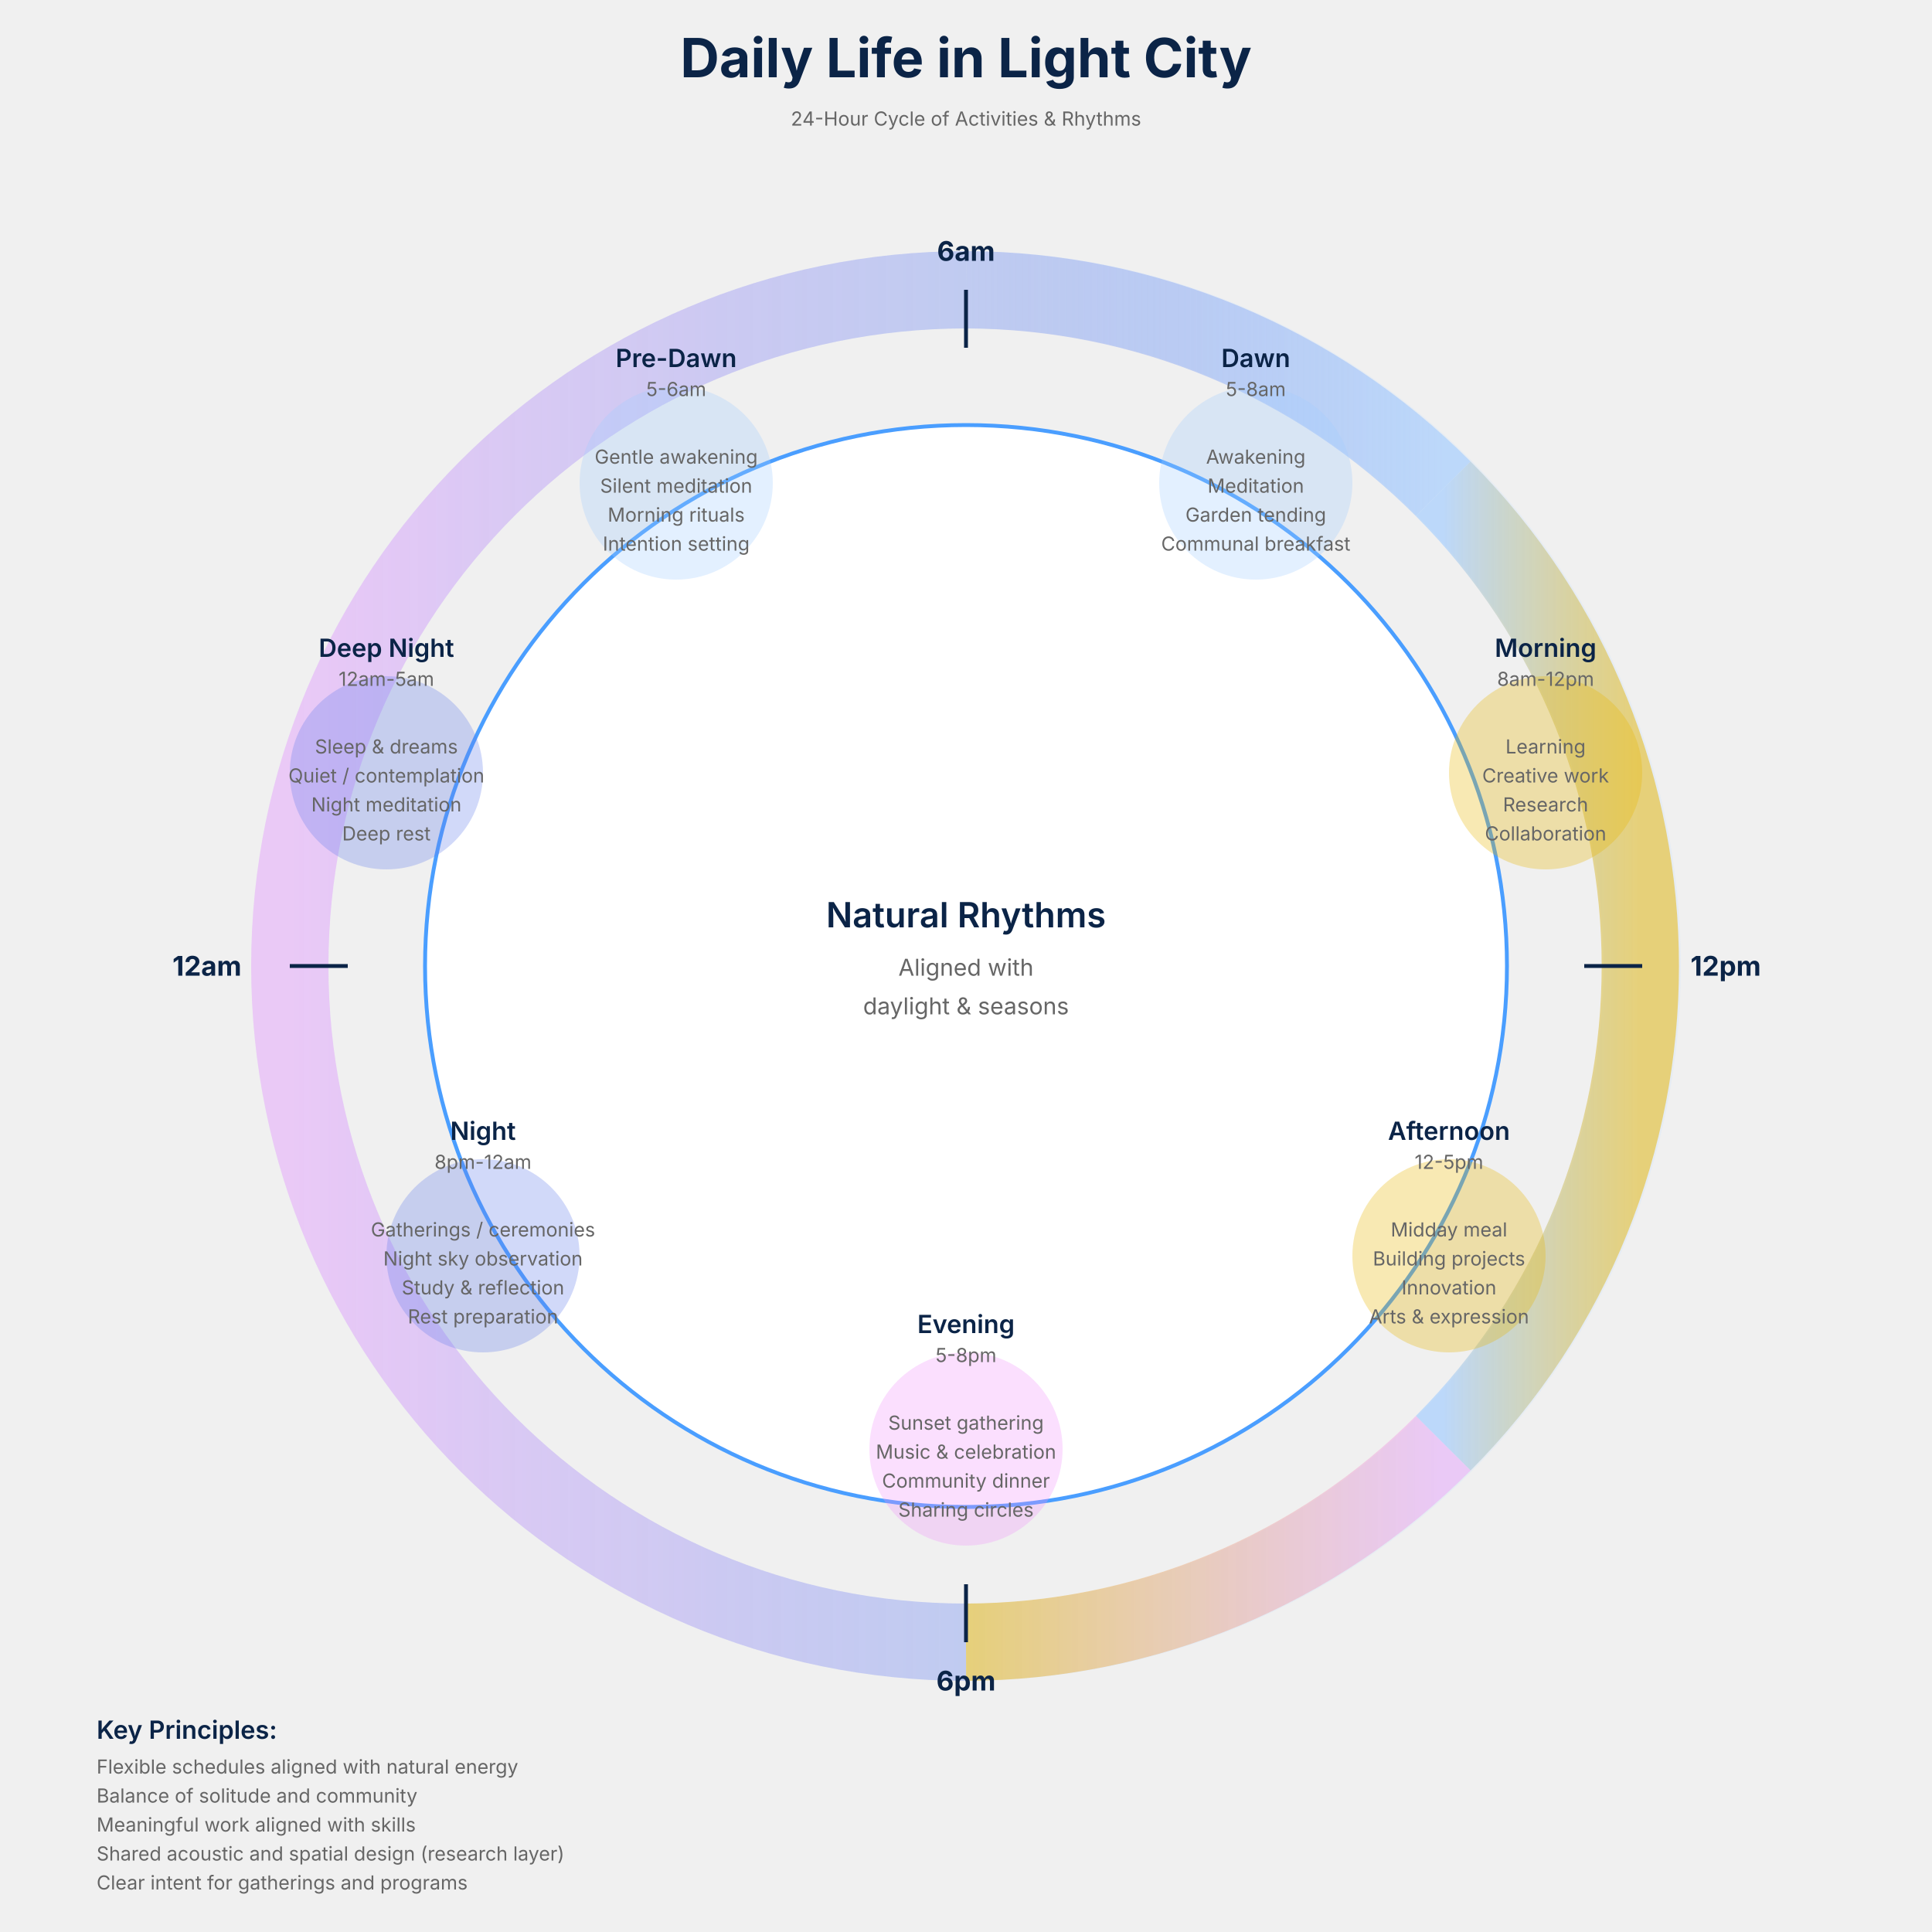
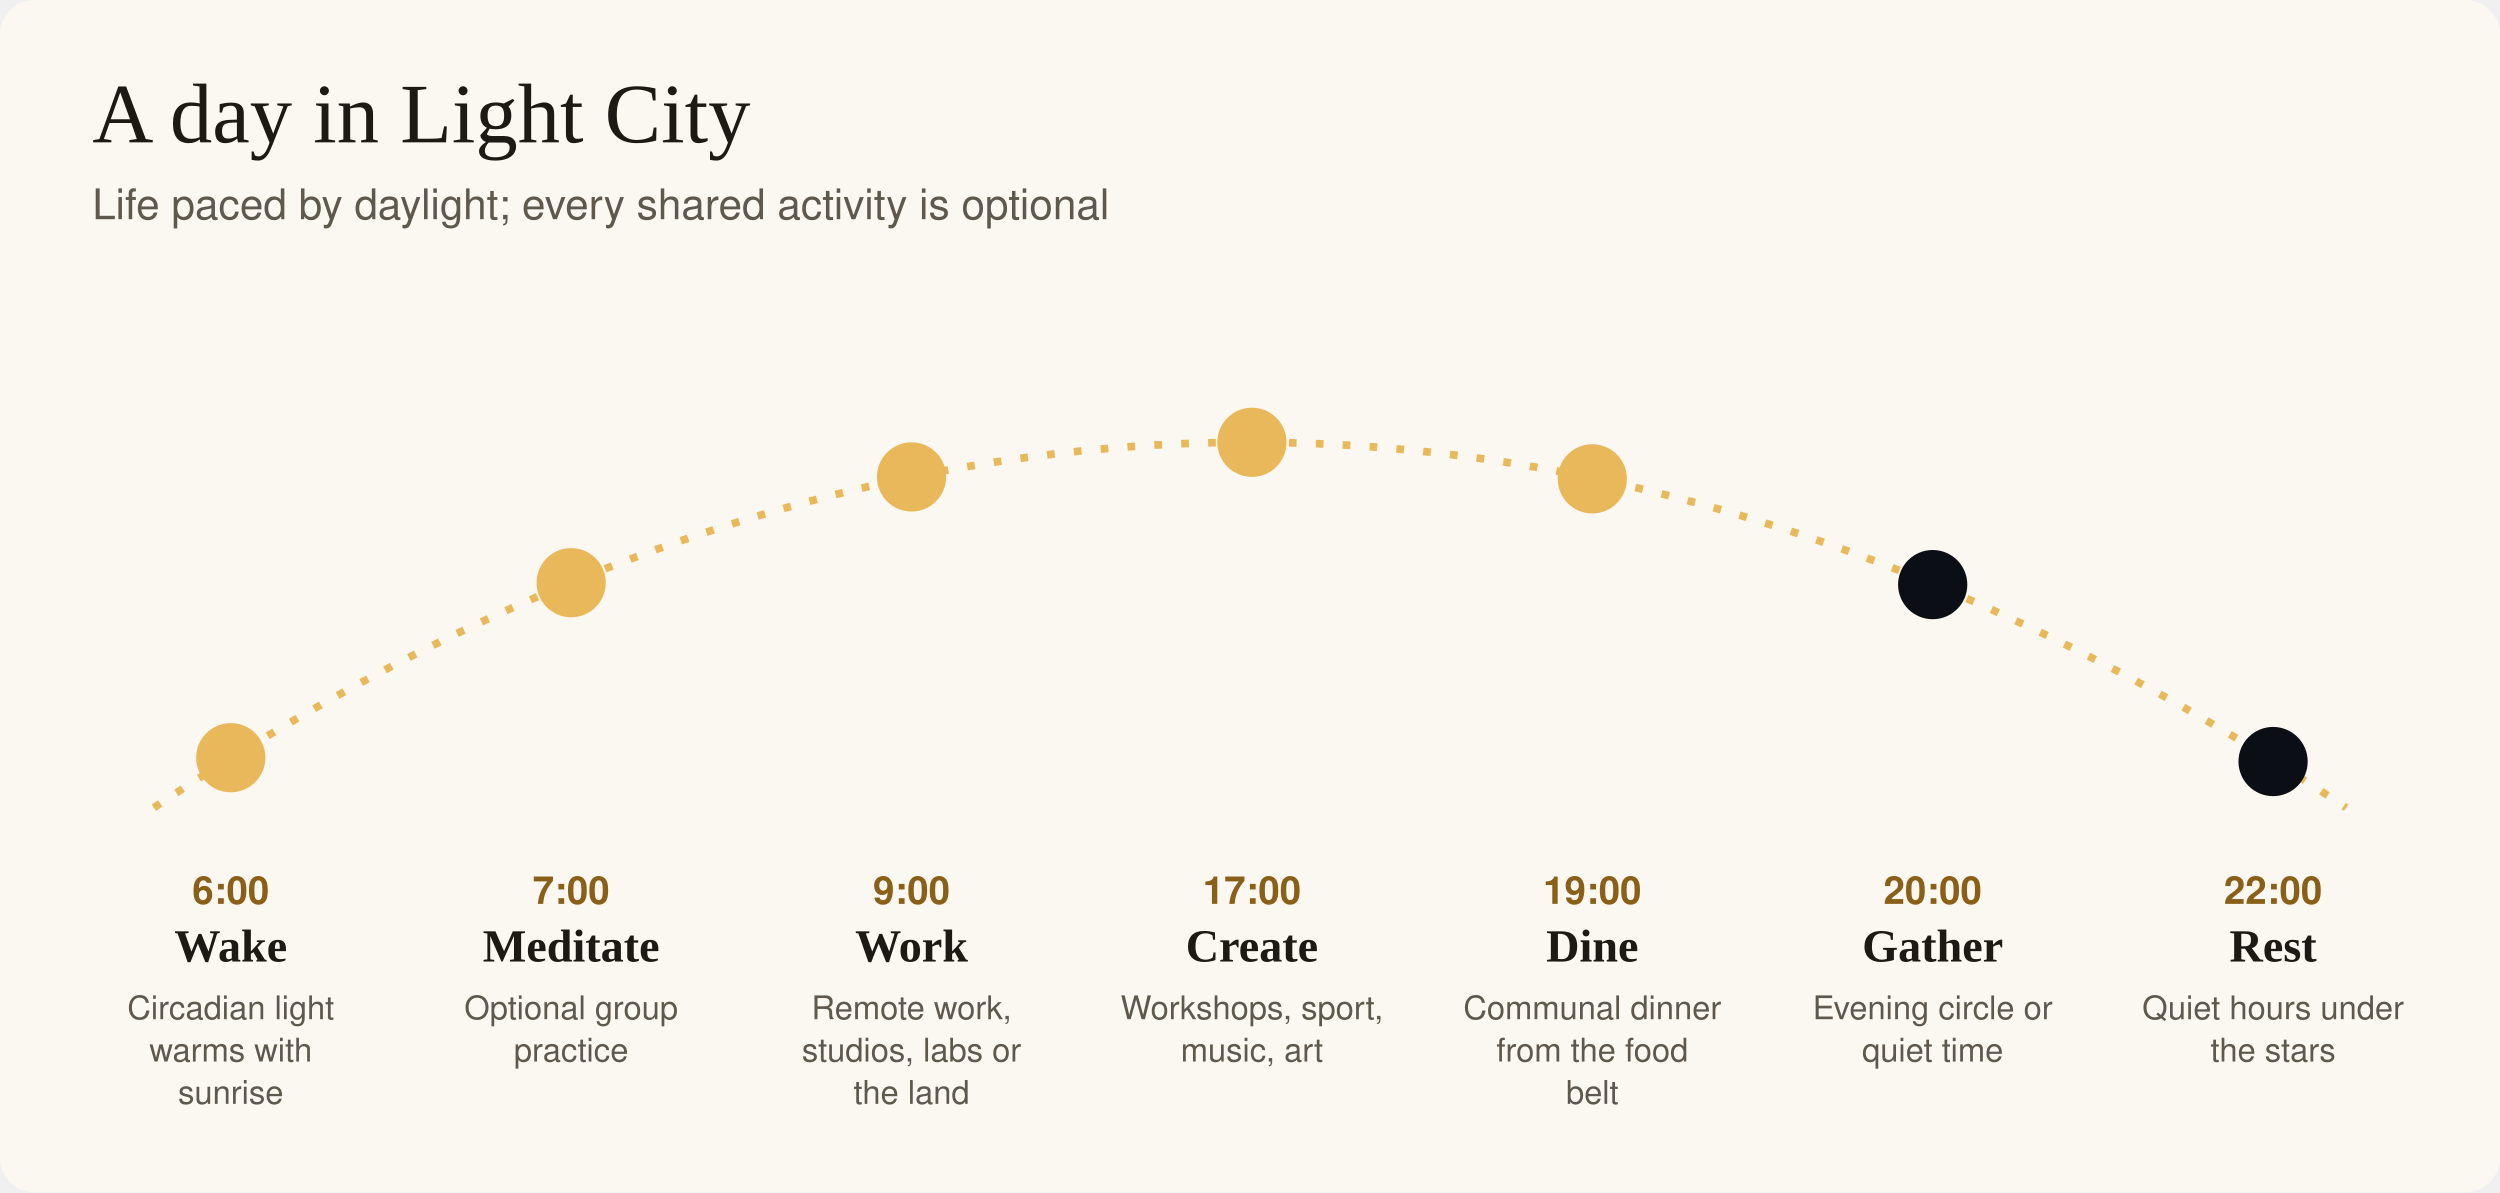
- <svg xmlns="http://www.w3.org/2000/svg" viewBox="0 0 1000 1000">
-   <defs>
-     <style>
-       .label-text { font-family: 'Inter', sans-serif; font-size: 13px; fill: #0B2447; font-weight: 600; }
-       .desc-text { font-family: 'Inter', sans-serif; font-size: 10px; fill: #666; }
-       .title-text { font-family: 'Inter', sans-serif; font-size: 28px; font-weight: 700; fill: #0B2447; }
-       .time-text { font-family: 'Inter', sans-serif; font-size: 14px; fill: #0B2447; font-weight: 700; }
-     </style>
-     <linearGradient id="dawn-grad" x1="0%" y1="0%" x2="100%" y2="0%">
-       <stop offset="0%" style="stop-color:#667eea;stop-opacity:0.3" />
-       <stop offset="100%" style="stop-color:#A0CBFF;stop-opacity:0.6" />
-     </linearGradient>
-     <linearGradient id="day-grad" x1="0%" y1="0%" x2="100%" y2="0%">
-       <stop offset="0%" style="stop-color:#A0CBFF;stop-opacity:0.6" />
-       <stop offset="100%" style="stop-color:#E6B400;stop-opacity:0.5" />
-     </linearGradient>
-     <linearGradient id="dusk-grad" x1="0%" y1="0%" x2="100%" y2="0%">
-       <stop offset="0%" style="stop-color:#E6B400;stop-opacity:0.5" />
-       <stop offset="100%" style="stop-color:#f093fb;stop-opacity:0.4" />
-     </linearGradient>
-     <linearGradient id="night-grad" x1="0%" y1="0%" x2="100%" y2="0%">
-       <stop offset="0%" style="stop-color:#f093fb;stop-opacity:0.4" />
-       <stop offset="100%" style="stop-color:#667eea;stop-opacity:0.3" />
-     </linearGradient>
-   </defs>
-   <text x="500" y="40" text-anchor="middle" class="title-text">Daily Life in Light City</text>
-   <text x="500" y="65" text-anchor="middle" class="desc-text">24-Hour Cycle of Activities &amp; Rhythms</text>
-   <circle cx="500" cy="500" r="350" fill="none" stroke="#E6ECF3" stroke-width="40" />
-   <path d="M 500,150 A 350,350 0 0,1 747,253" fill="none" stroke="url(#dawn-grad)" stroke-width="40" />
-   <path d="M 747,253 A 350,350 0 0,1 747,747" fill="none" stroke="url(#day-grad)" stroke-width="40" />
-   <path d="M 747,747 A 350,350 0 0,1 500,850" fill="none" stroke="url(#dusk-grad)" stroke-width="40" />
-   <path d="M 500,850 A 350,350 0 1,1 500,150" fill="none" stroke="url(#night-grad)" stroke-width="40" />
-   <circle cx="500" cy="500" r="280" fill="#fff" stroke="#4A9EFF" stroke-width="2" />
-   <g>
-     <line x1="500" y1="150" x2="500" y2="180" stroke="#0B2447" stroke-width="2" />
-     <text x="500" y="135" text-anchor="middle" class="time-text">6am</text>
-     <line x1="850" y1="500" x2="820" y2="500" stroke="#0B2447" stroke-width="2" />
-     <text x="875" y="505" text-anchor="start" class="time-text">12pm</text>
-     <line x1="500" y1="850" x2="500" y2="820" stroke="#0B2447" stroke-width="2" />
-     <text x="500" y="875" text-anchor="middle" class="time-text">6pm</text>
-     <line x1="150" y1="500" x2="180" y2="500" stroke="#0B2447" stroke-width="2" />
-     <text x="125" y="505" text-anchor="end" class="time-text">12am</text>
-   </g>
-   <g transform="translate(650, 250)">
-     <circle cx="0" cy="0" r="50" fill="#A0CBFF" opacity="0.3" />
-     <text x="0" y="-60" text-anchor="middle" class="label-text">Dawn</text>
-     <text x="0" y="-45" text-anchor="middle" class="desc-text">5-8am</text>
-     <text x="0" y="-10" text-anchor="middle" class="desc-text">Awakening</text>
-     <text x="0" y="5" text-anchor="middle" class="desc-text">Meditation</text>
-     <text x="0" y="20" text-anchor="middle" class="desc-text">Garden tending</text>
-     <text x="0" y="35" text-anchor="middle" class="desc-text">Communal breakfast</text>
-   </g>
-   <g transform="translate(800, 400)">
-     <circle cx="0" cy="0" r="50" fill="#E6B400" opacity="0.3" />
-     <text x="0" y="-60" text-anchor="middle" class="label-text">Morning</text>
-     <text x="0" y="-45" text-anchor="middle" class="desc-text">8am-12pm</text>
-     <text x="0" y="-10" text-anchor="middle" class="desc-text">Learning</text>
-     <text x="0" y="5" text-anchor="middle" class="desc-text">Creative work</text>
-     <text x="0" y="20" text-anchor="middle" class="desc-text">Research</text>
-     <text x="0" y="35" text-anchor="middle" class="desc-text">Collaboration</text>
-   </g>
-   <g transform="translate(750, 650)">
-     <circle cx="0" cy="0" r="50" fill="#E6B400" opacity="0.3" />
-     <text x="0" y="-60" text-anchor="middle" class="label-text">Afternoon</text>
-     <text x="0" y="-45" text-anchor="middle" class="desc-text">12-5pm</text>
-     <text x="0" y="-10" text-anchor="middle" class="desc-text">Midday meal</text>
-     <text x="0" y="5" text-anchor="middle" class="desc-text">Building projects</text>
-     <text x="0" y="20" text-anchor="middle" class="desc-text">Innovation</text>
-     <text x="0" y="35" text-anchor="middle" class="desc-text">Arts &amp; expression</text>
-   </g>
-   <g transform="translate(500, 750)">
-     <circle cx="0" cy="0" r="50" fill="#f093fb" opacity="0.3" />
-     <text x="0" y="-60" text-anchor="middle" class="label-text">Evening</text>
-     <text x="0" y="-45" text-anchor="middle" class="desc-text">5-8pm</text>
-     <text x="0" y="-10" text-anchor="middle" class="desc-text">Sunset gathering</text>
-     <text x="0" y="5" text-anchor="middle" class="desc-text">Music &amp; celebration</text>
-     <text x="0" y="20" text-anchor="middle" class="desc-text">Community dinner</text>
-     <text x="0" y="35" text-anchor="middle" class="desc-text">Sharing circles</text>
-   </g>
-   <g transform="translate(250, 650)">
-     <circle cx="0" cy="0" r="50" fill="#667eea" opacity="0.3" />
-     <text x="0" y="-60" text-anchor="middle" class="label-text">Night</text>
-     <text x="0" y="-45" text-anchor="middle" class="desc-text">8pm-12am</text>
-     <text x="0" y="-10" text-anchor="middle" class="desc-text">Gatherings / ceremonies</text>
-     <text x="0" y="5" text-anchor="middle" class="desc-text">Night sky observation</text>
-     <text x="0" y="20" text-anchor="middle" class="desc-text">Study &amp; reflection</text>
-     <text x="0" y="35" text-anchor="middle" class="desc-text">Rest preparation</text>
-   </g>
-   <g transform="translate(200, 400)">
-     <circle cx="0" cy="0" r="50" fill="#667eea" opacity="0.3" />
-     <text x="0" y="-60" text-anchor="middle" class="label-text">Deep Night</text>
-     <text x="0" y="-45" text-anchor="middle" class="desc-text">12am-5am</text>
-     <text x="0" y="-10" text-anchor="middle" class="desc-text">Sleep &amp; dreams</text>
-     <text x="0" y="5" text-anchor="middle" class="desc-text">Quiet / contemplation</text>
-     <text x="0" y="20" text-anchor="middle" class="desc-text">Night meditation</text>
-     <text x="0" y="35" text-anchor="middle" class="desc-text">Deep rest</text>
-   </g>
-   <g transform="translate(350, 250)">
-     <circle cx="0" cy="0" r="50" fill="#A0CBFF" opacity="0.3" />
-     <text x="0" y="-60" text-anchor="middle" class="label-text">Pre-Dawn</text>
-     <text x="0" y="-45" text-anchor="middle" class="desc-text">5-6am</text>
-     <text x="0" y="-10" text-anchor="middle" class="desc-text">Gentle awakening</text>
-     <text x="0" y="5" text-anchor="middle" class="desc-text">Silent meditation</text>
-     <text x="0" y="20" text-anchor="middle" class="desc-text">Morning rituals</text>
-     <text x="0" y="35" text-anchor="middle" class="desc-text">Intention setting</text>
-   </g>
-   <text x="500" y="480" text-anchor="middle" class="label-text" style="font-size: 18px;">Natural Rhythms</text>
-   <text x="500" y="505" text-anchor="middle" class="desc-text" style="font-size: 12px;">Aligned with</text>
-   <text x="500" y="525" text-anchor="middle" class="desc-text" style="font-size: 12px;">daylight &amp; seasons</text>
-   <g transform="translate(50, 900)">
-     <text x="0" y="0" class="label-text">Key Principles:</text>
-     <text x="0" y="18" class="desc-text">Flexible schedules aligned with natural energy</text>
-     <text x="0" y="33" class="desc-text">Balance of solitude and community</text>
-     <text x="0" y="48" class="desc-text">Meaningful work aligned with skills</text>
-     <text x="0" y="63" class="desc-text">Shared acoustic and spatial design (research layer)</text>
-     <text x="0" y="78" class="desc-text">Clear intent for gatherings and programs</text>
-   </g>
+ <svg xmlns="http://www.w3.org/2000/svg" viewBox="0 0 1300 620" width="1300" height="620" role="img" aria-label="A day in Light City">
+   <rect width="1300" height="620" rx="18" fill="#FBF8F2" />
+   <text x="48" y="74" font-family="Georgia, 'Times New Roman', serif" font-size="44" font-weight="400" fill="#1D1A15" text-anchor="start">A day in Light City</text>
+   <text x="48" y="114" font-family="'Helvetica Neue', Helvetica, Arial, sans-serif" font-size="22" font-weight="400" fill="#5F584C" text-anchor="start">Life paced by daylight; every shared activity is optional</text>
+   <path d="M80 420 Q650 40 1220 420" fill="none" stroke="#E9B85A" stroke-width="4" stroke-dasharray="4 10" />
+   <circle cx="120" cy="394" r="18" fill="#E9B85A" />
+   <text x="120" y="470" font-family="'Helvetica Neue', Helvetica, Arial, sans-serif" font-size="20" font-weight="700" fill="#8A5F17" text-anchor="middle">6:00</text>
+   <text x="120" y="500" font-family="Georgia, 'Times New Roman', serif" font-size="24" font-weight="700" fill="#1D1A15" text-anchor="middle">Wake</text>
+   <circle cx="297" cy="303" r="18" fill="#E9B85A" />
+   <text x="297" y="470" font-family="'Helvetica Neue', Helvetica, Arial, sans-serif" font-size="20" font-weight="700" fill="#8A5F17" text-anchor="middle">7:00</text>
+   <text x="297" y="500" font-family="Georgia, 'Times New Roman', serif" font-size="24" font-weight="700" fill="#1D1A15" text-anchor="middle">Meditate</text>
+   <circle cx="474" cy="248" r="18" fill="#E9B85A" />
+   <text x="474" y="470" font-family="'Helvetica Neue', Helvetica, Arial, sans-serif" font-size="20" font-weight="700" fill="#8A5F17" text-anchor="middle">9:00</text>
+   <text x="474" y="500" font-family="Georgia, 'Times New Roman', serif" font-size="24" font-weight="700" fill="#1D1A15" text-anchor="middle">Work</text>
+   <circle cx="651" cy="230" r="18" fill="#E9B85A" />
+   <text x="651" y="470" font-family="'Helvetica Neue', Helvetica, Arial, sans-serif" font-size="20" font-weight="700" fill="#8A5F17" text-anchor="middle">17:00</text>
+   <text x="651" y="500" font-family="Georgia, 'Times New Roman', serif" font-size="24" font-weight="700" fill="#1D1A15" text-anchor="middle">Create</text>
+   <circle cx="828" cy="249" r="18" fill="#E9B85A" />
+   <text x="828" y="470" font-family="'Helvetica Neue', Helvetica, Arial, sans-serif" font-size="20" font-weight="700" fill="#8A5F17" text-anchor="middle">19:00</text>
+   <text x="828" y="500" font-family="Georgia, 'Times New Roman', serif" font-size="24" font-weight="700" fill="#1D1A15" text-anchor="middle">Dine</text>
+   <circle cx="1005" cy="304" r="18" fill="#0C0E15" />
+   <text x="1005" y="470" font-family="'Helvetica Neue', Helvetica, Arial, sans-serif" font-size="20" font-weight="700" fill="#8A5F17" text-anchor="middle">20:00</text>
+   <text x="1005" y="500" font-family="Georgia, 'Times New Roman', serif" font-size="24" font-weight="700" fill="#1D1A15" text-anchor="middle">Gather</text>
+   <circle cx="1182" cy="396" r="18" fill="#0C0E15" />
+   <text x="1182" y="470" font-family="'Helvetica Neue', Helvetica, Arial, sans-serif" font-size="20" font-weight="700" fill="#8A5F17" text-anchor="middle">22:00</text>
+   <text x="1182" y="500" font-family="Georgia, 'Times New Roman', serif" font-size="24" font-weight="700" fill="#1D1A15" text-anchor="middle">Rest</text>
+   <text x="120" y="530" font-family="'Helvetica Neue', Helvetica, Arial, sans-serif" font-size="17" font-weight="400" fill="#5F584C" text-anchor="middle">Circadian light</text>
+   <text x="120" y="552" font-family="'Helvetica Neue', Helvetica, Arial, sans-serif" font-size="17" font-weight="400" fill="#5F584C" text-anchor="middle">warms with</text>
+   <text x="120" y="574" font-family="'Helvetica Neue', Helvetica, Arial, sans-serif" font-size="17" font-weight="400" fill="#5F584C" text-anchor="middle">sunrise</text>
+   <text x="297" y="530" font-family="'Helvetica Neue', Helvetica, Arial, sans-serif" font-size="17" font-weight="400" fill="#5F584C" text-anchor="middle">Optional group</text>
+   <text x="297" y="552" font-family="'Helvetica Neue', Helvetica, Arial, sans-serif" font-size="17" font-weight="400" fill="#5F584C" text-anchor="middle">practice</text>
+   <text x="474" y="530" font-family="'Helvetica Neue', Helvetica, Arial, sans-serif" font-size="17" font-weight="400" fill="#5F584C" text-anchor="middle">Remote work,</text>
+   <text x="474" y="552" font-family="'Helvetica Neue', Helvetica, Arial, sans-serif" font-size="17" font-weight="400" fill="#5F584C" text-anchor="middle">studios, labs or</text>
+   <text x="474" y="574" font-family="'Helvetica Neue', Helvetica, Arial, sans-serif" font-size="17" font-weight="400" fill="#5F584C" text-anchor="middle">the land</text>
+   <text x="651" y="530" font-family="'Helvetica Neue', Helvetica, Arial, sans-serif" font-size="17" font-weight="400" fill="#5F584C" text-anchor="middle">Workshops, sport,</text>
+   <text x="651" y="552" font-family="'Helvetica Neue', Helvetica, Arial, sans-serif" font-size="17" font-weight="400" fill="#5F584C" text-anchor="middle">music, art</text>
+   <text x="828" y="530" font-family="'Helvetica Neue', Helvetica, Arial, sans-serif" font-size="17" font-weight="400" fill="#5F584C" text-anchor="middle">Communal dinner</text>
+   <text x="828" y="552" font-family="'Helvetica Neue', Helvetica, Arial, sans-serif" font-size="17" font-weight="400" fill="#5F584C" text-anchor="middle">from the food</text>
+   <text x="828" y="574" font-family="'Helvetica Neue', Helvetica, Arial, sans-serif" font-size="17" font-weight="400" fill="#5F584C" text-anchor="middle">belt</text>
+   <text x="1005" y="530" font-family="'Helvetica Neue', Helvetica, Arial, sans-serif" font-size="17" font-weight="400" fill="#5F584C" text-anchor="middle">Evening circle or</text>
+   <text x="1005" y="552" font-family="'Helvetica Neue', Helvetica, Arial, sans-serif" font-size="17" font-weight="400" fill="#5F584C" text-anchor="middle">quiet time</text>
+   <text x="1182" y="530" font-family="'Helvetica Neue', Helvetica, Arial, sans-serif" font-size="17" font-weight="400" fill="#5F584C" text-anchor="middle">Quiet hours under</text>
+   <text x="1182" y="552" font-family="'Helvetica Neue', Helvetica, Arial, sans-serif" font-size="17" font-weight="400" fill="#5F584C" text-anchor="middle">the stars</text>
</svg>
